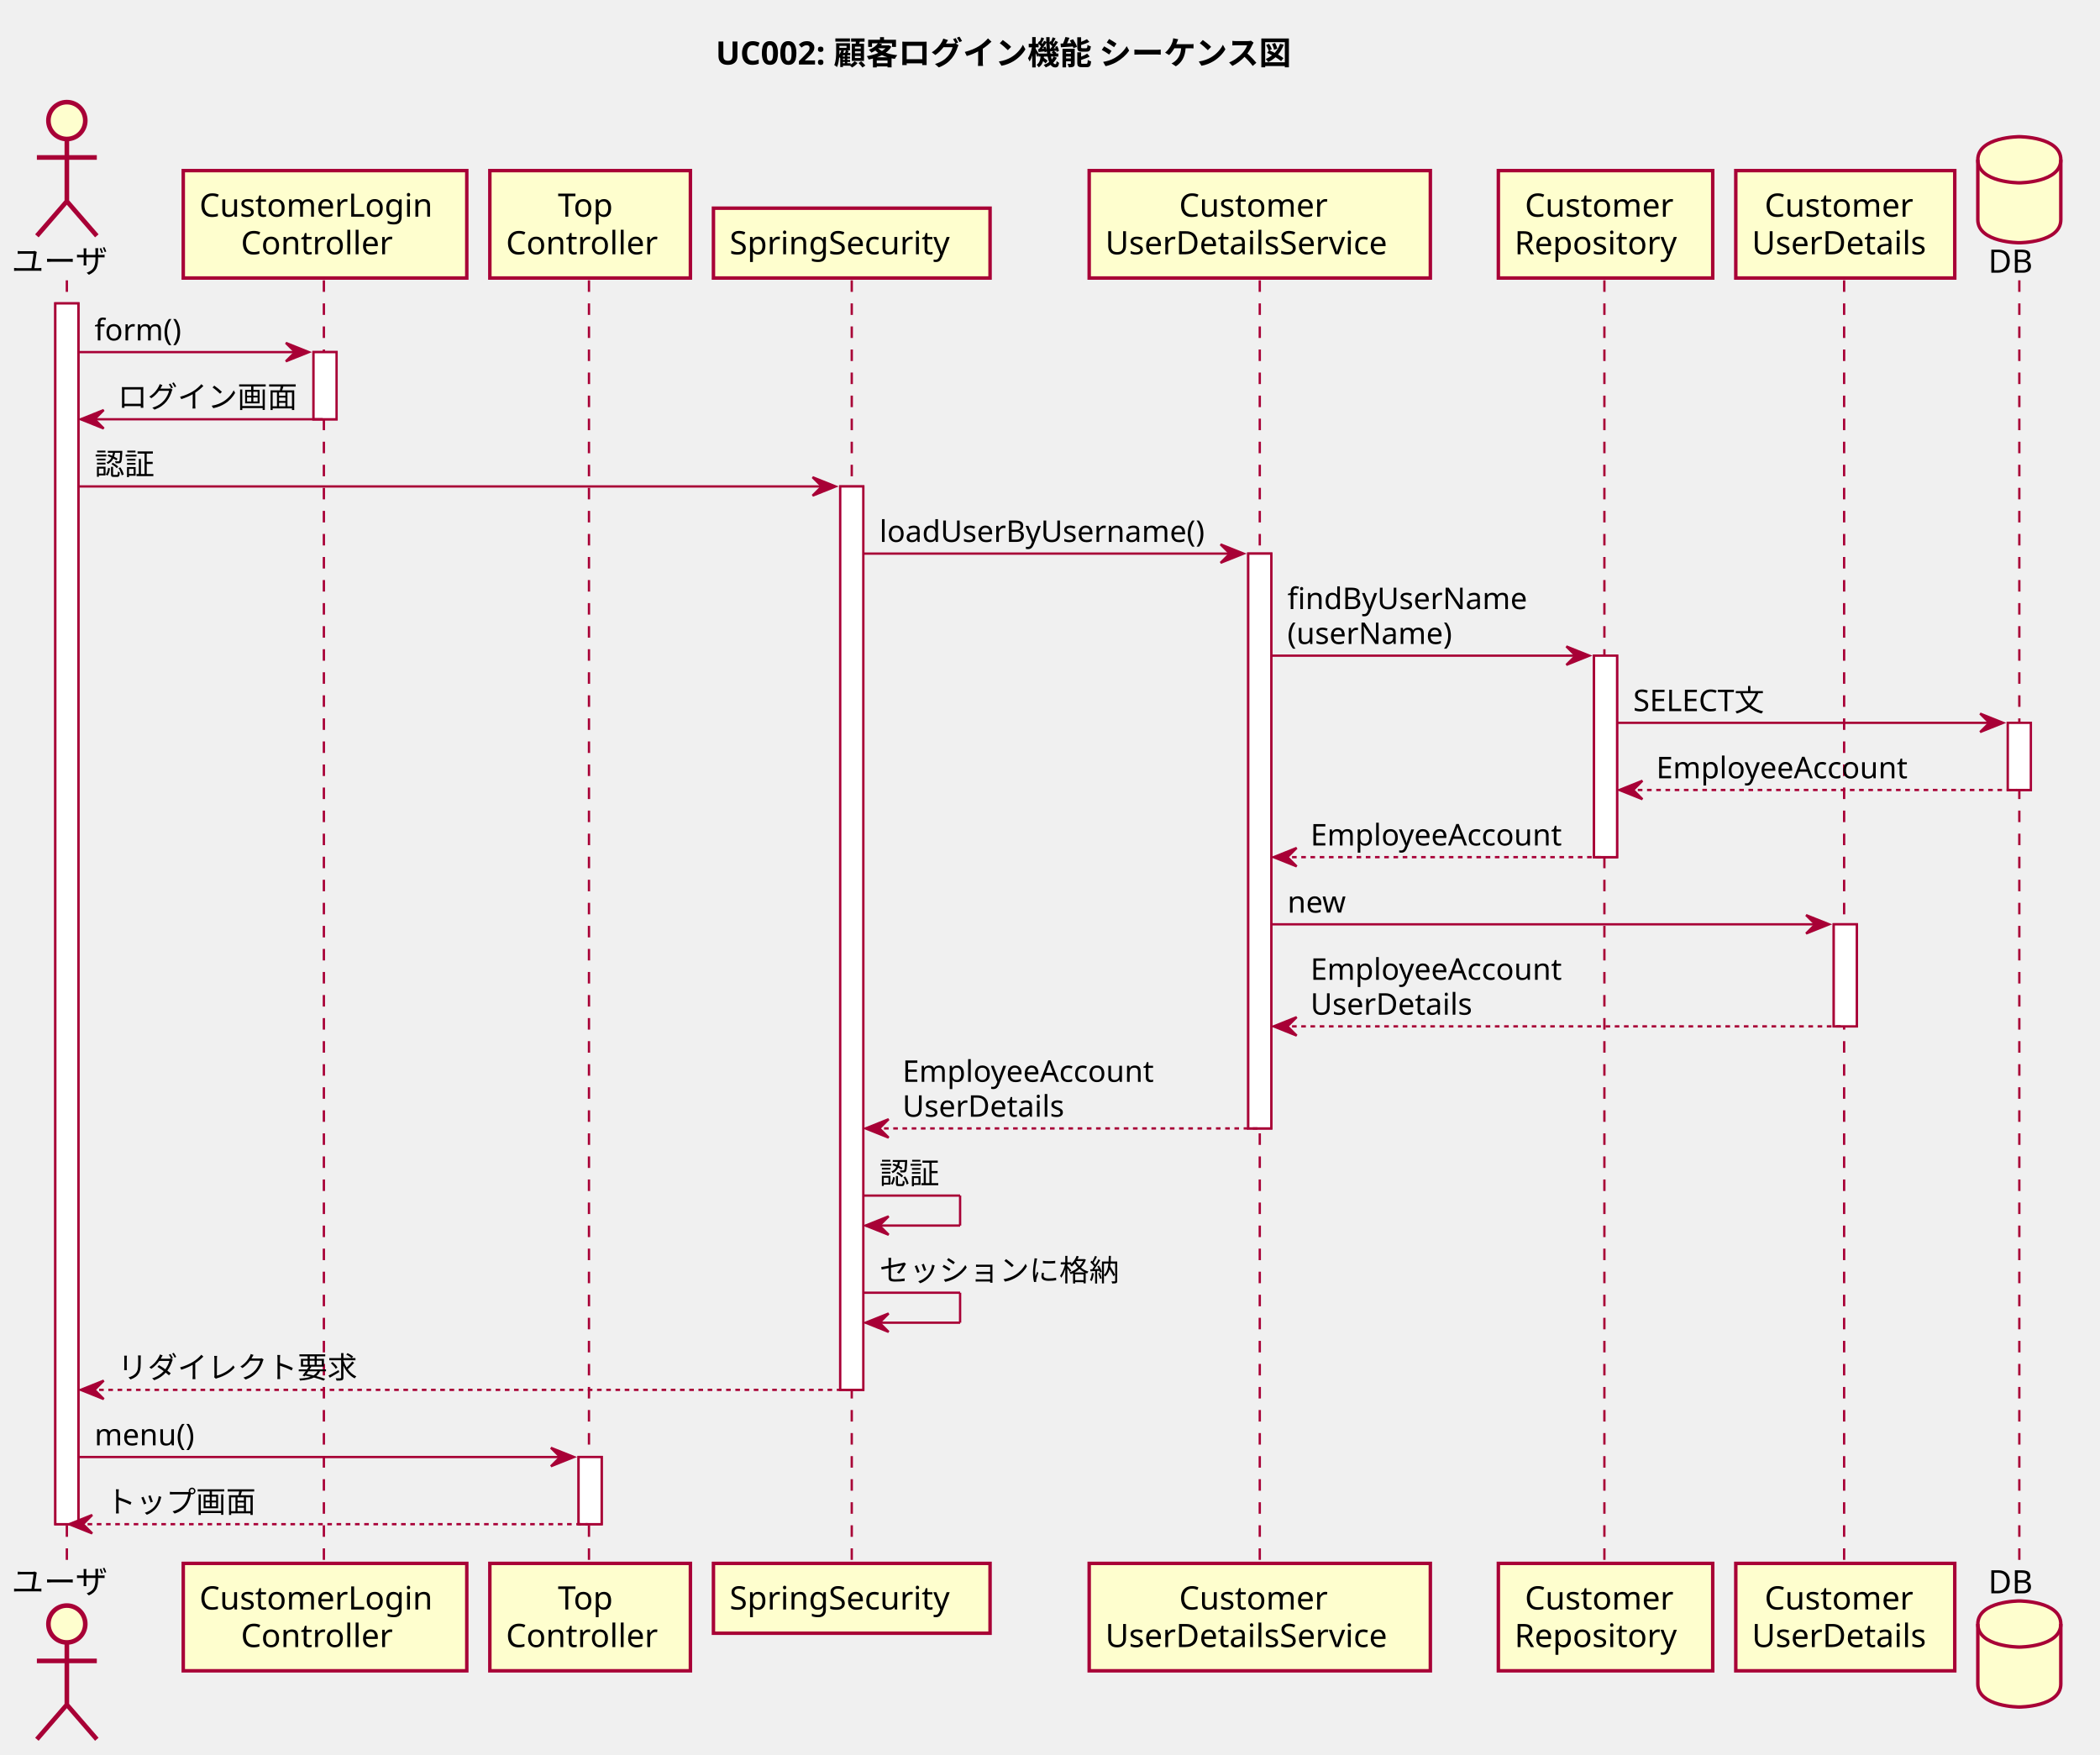
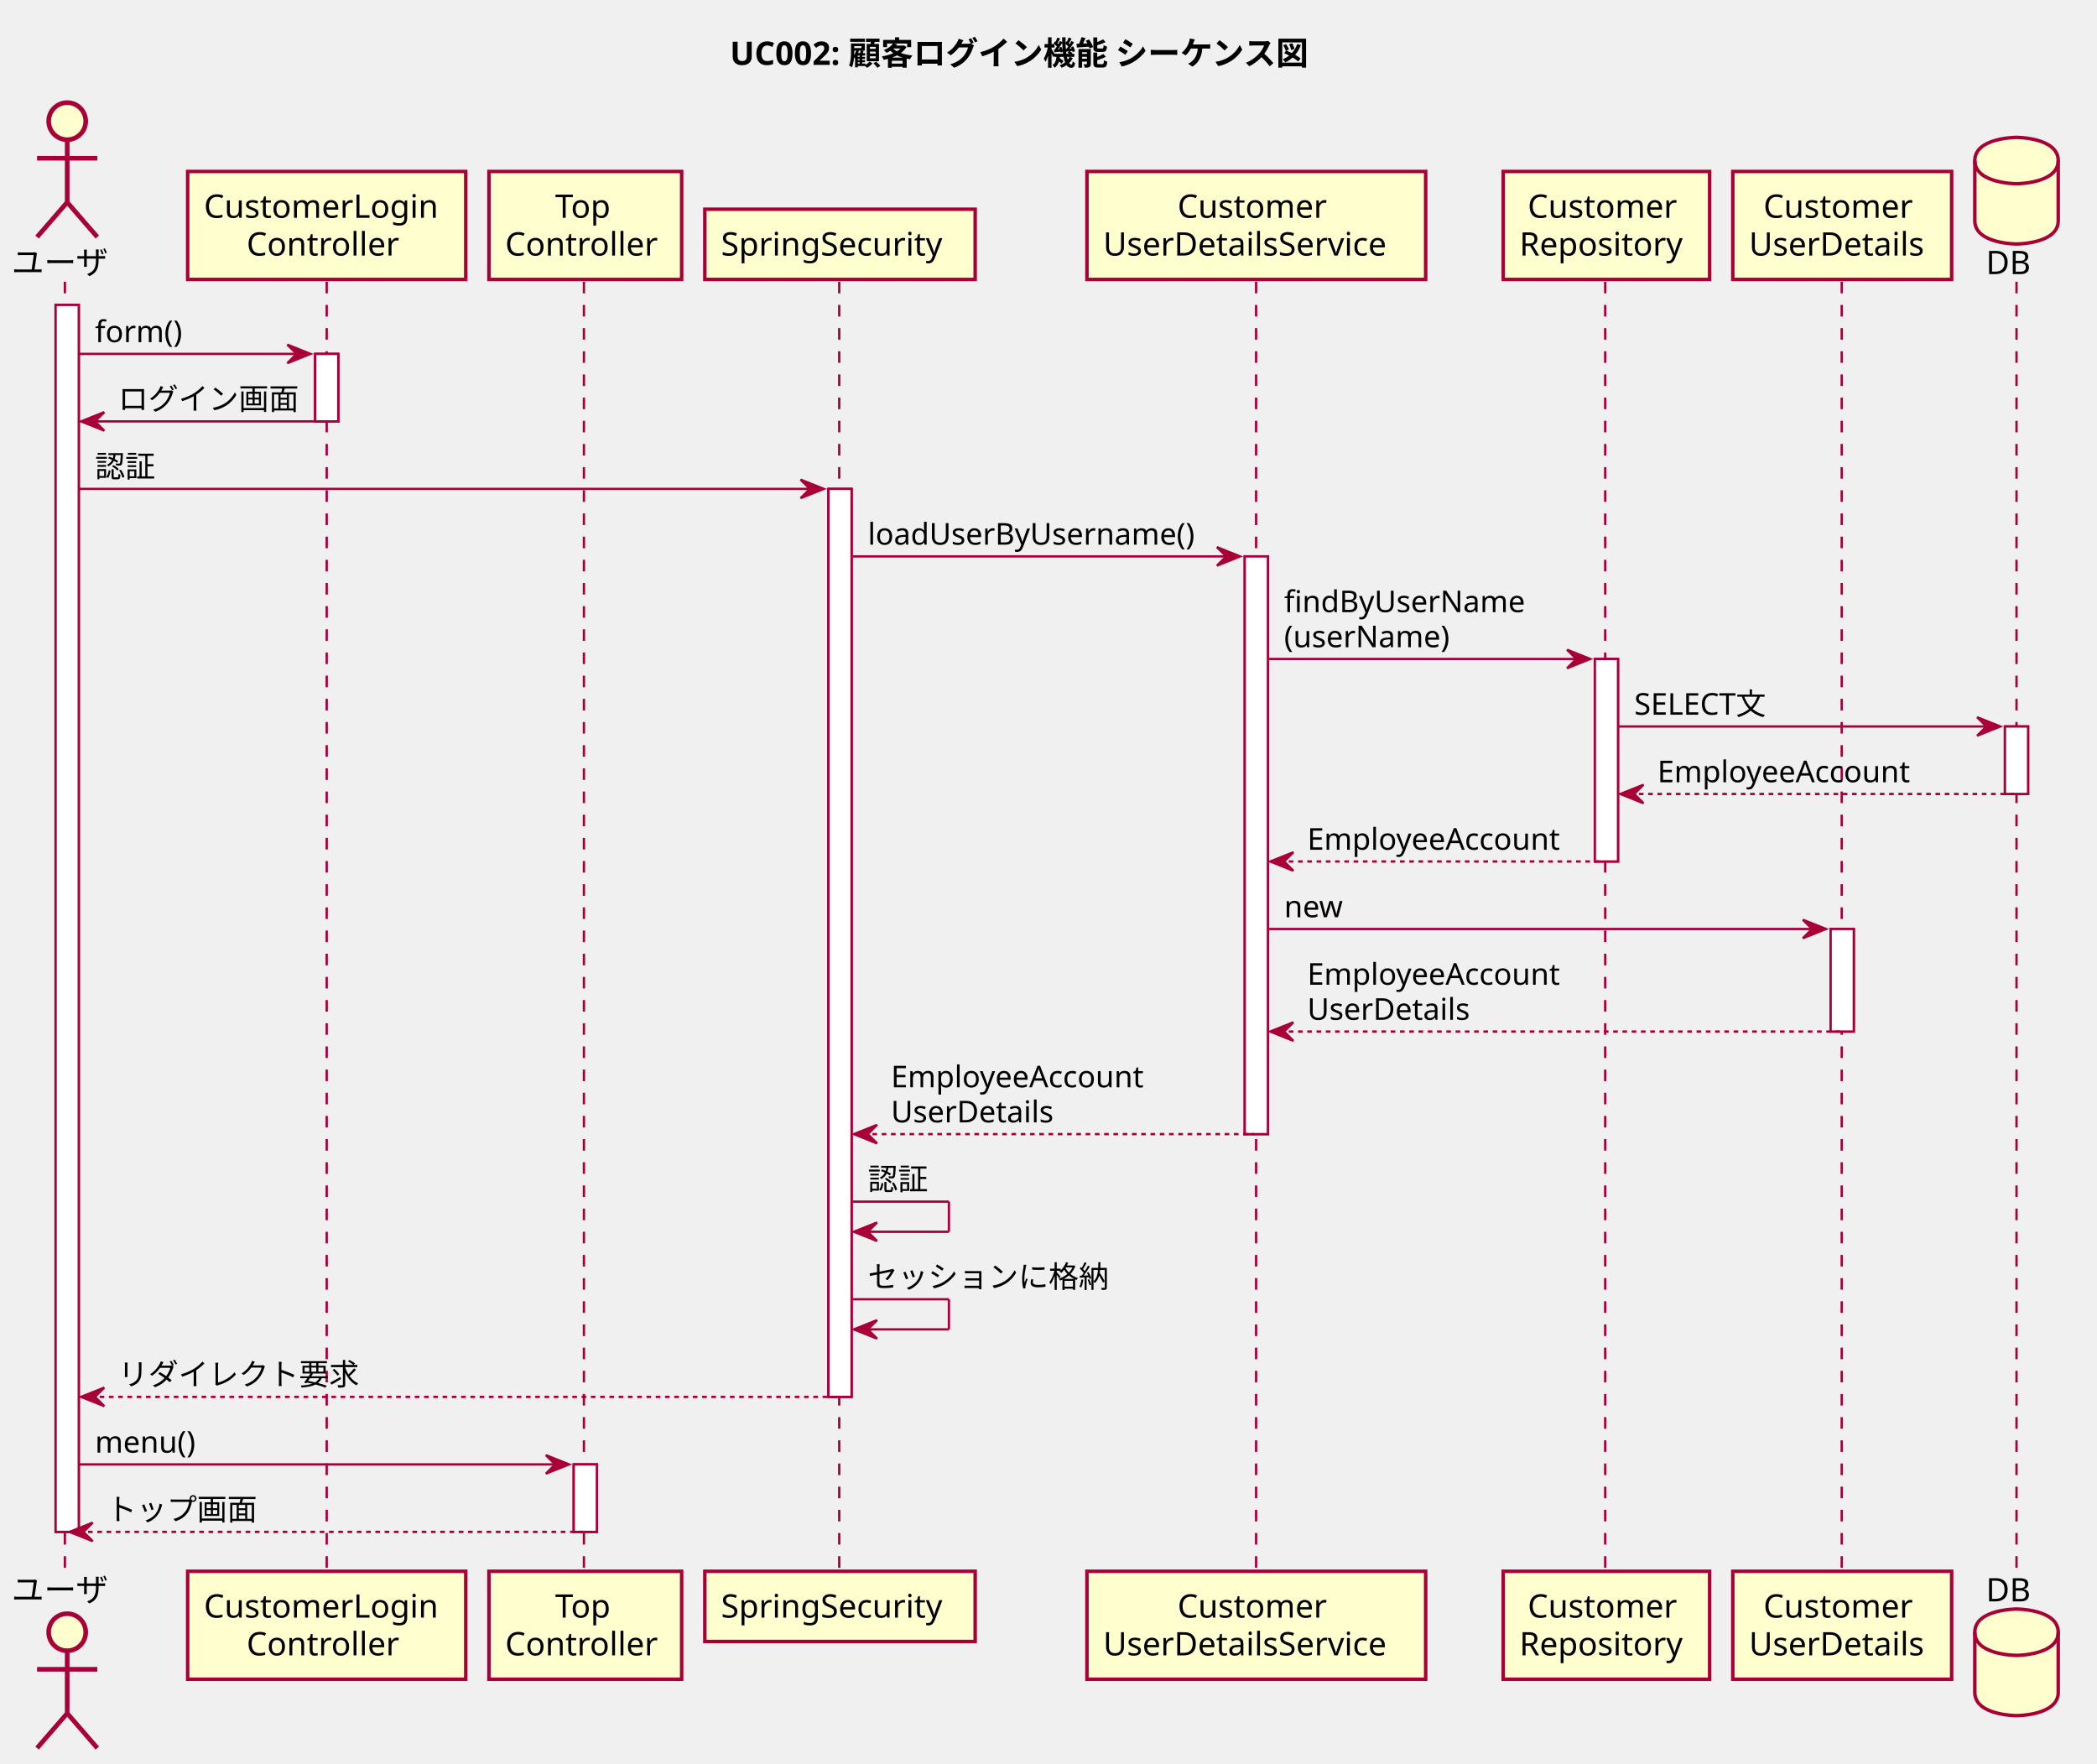
- <svg xmlns="http://www.w3.org/2000/svg" contentStyleType="text/css" height="761px" preserveAspectRatio="none" style="width:911px;height:761px;background:#FFFFFF;" version="1.1" viewBox="0 0 911 761" width="911px" zoomAndPan="magnify">
+ <svg xmlns="http://www.w3.org/2000/svg" contentStyleType="text/css" height="761px" preserveAspectRatio="none" style="width:905px;height:761px;background:#FFFFFF;" version="1.1" viewBox="0 0 905 761" width="905px" zoomAndPan="magnify">
  <defs />
  <g>
-     <text fill="#000000" font-family="sans-serif" font-size="14" font-weight="bold" lengthAdjust="spacing" textLength="277" x="310.5" y="27.995">UC002: 顧客ログイン機能 シーケンス図</text>
+     <text fill="#000000" font-family="sans-serif" font-size="14" font-weight="bold" lengthAdjust="spacing" textLength="262.212" x="315.028" y="27.995">UC002: 顧客ログイン機能 シーケンス図</text>
    <rect fill="#FFFFFF" height="529.523" style="stroke:#A80036;stroke-width:1.0;" width="10" x="24" y="131.594" />
    <rect fill="#FFFFFF" height="29.133" style="stroke:#A80036;stroke-width:1.0;" width="10" x="136" y="152.727" />
-     <rect fill="#FFFFFF" height="29.133" style="stroke:#A80036;stroke-width:1.0;" width="10" x="251" y="631.984" />
-     <rect fill="#FFFFFF" height="391.859" style="stroke:#A80036;stroke-width:1.0;" width="10" x="364.5" y="210.992" />
-     <rect fill="#FFFFFF" height="249.328" style="stroke:#A80036;stroke-width:1.0;" width="10" x="541.5" y="240.125" />
-     <rect fill="#FFFFFF" height="87.398" style="stroke:#A80036;stroke-width:1.0;" width="10" x="691.5" y="284.391" />
-     <rect fill="#FFFFFF" height="44.266" style="stroke:#A80036;stroke-width:1.0;" width="10" x="795.5" y="400.922" />
-     <rect fill="#FFFFFF" height="29.133" style="stroke:#A80036;stroke-width:1.0;" width="10" x="871" y="313.523" />
-     <line style="stroke:#A80036;stroke-width:1.0;stroke-dasharray:5.0,5.0;" x1="29" x2="29" y1="121.594" y2="679.117" />
-     <line style="stroke:#A80036;stroke-width:1.0;stroke-dasharray:5.0,5.0;" x1="140.5" x2="140.5" y1="121.594" y2="679.117" />
-     <line style="stroke:#A80036;stroke-width:1.0;stroke-dasharray:5.0,5.0;" x1="255.5" x2="255.5" y1="121.594" y2="679.117" />
-     <line style="stroke:#A80036;stroke-width:1.0;stroke-dasharray:5.0,5.0;" x1="369.5" x2="369.5" y1="121.594" y2="679.117" />
-     <line style="stroke:#A80036;stroke-width:1.0;stroke-dasharray:5.0,5.0;" x1="546.5" x2="546.5" y1="121.594" y2="679.117" />
-     <line style="stroke:#A80036;stroke-width:1.0;stroke-dasharray:5.0,5.0;" x1="696" x2="696" y1="121.594" y2="679.117" />
-     <line style="stroke:#A80036;stroke-width:1.0;stroke-dasharray:5.0,5.0;" x1="800" x2="800" y1="121.594" y2="679.117" />
-     <line style="stroke:#A80036;stroke-width:1.0;stroke-dasharray:5.0,5.0;" x1="876" x2="876" y1="121.594" y2="679.117" />
+     <rect fill="#FFFFFF" height="29.133" style="stroke:#A80036;stroke-width:1.0;" width="10" x="247.596" y="631.984" />
+     <rect fill="#FFFFFF" height="391.859" style="stroke:#A80036;stroke-width:1.0;" width="10" x="357.517" y="210.992" />
+     <rect fill="#FFFFFF" height="249.328" style="stroke:#A80036;stroke-width:1.0;" width="10" x="537.185" y="240.125" />
+     <rect fill="#FFFFFF" height="87.398" style="stroke:#A80036;stroke-width:1.0;" width="10" x="688.286" y="284.391" />
+     <rect fill="#FFFFFF" height="44.266" style="stroke:#A80036;stroke-width:1.0;" width="10" x="790.045" y="400.922" />
+     <rect fill="#FFFFFF" height="29.133" style="stroke:#A80036;stroke-width:1.0;" width="10" x="865.268" y="313.523" />
+     <line style="stroke:#A80036;stroke-width:1.0;stroke-dasharray:5.0,5.0;" x1="28" x2="28" y1="121.594" y2="679.117" />
+     <line style="stroke:#A80036;stroke-width:1.0;stroke-dasharray:5.0,5.0;" x1="140.991" x2="140.991" y1="121.594" y2="679.117" />
+     <line style="stroke:#A80036;stroke-width:1.0;stroke-dasharray:5.0,5.0;" x1="252.009" x2="252.009" y1="121.594" y2="679.117" />
+     <line style="stroke:#A80036;stroke-width:1.0;stroke-dasharray:5.0,5.0;" x1="362.182" x2="362.182" y1="121.594" y2="679.117" />
+     <line style="stroke:#A80036;stroke-width:1.0;stroke-dasharray:5.0,5.0;" x1="542.091" x2="542.091" y1="121.594" y2="679.117" />
+     <line style="stroke:#A80036;stroke-width:1.0;stroke-dasharray:5.0,5.0;" x1="692.75" x2="692.75" y1="121.594" y2="679.117" />
+     <line style="stroke:#A80036;stroke-width:1.0;stroke-dasharray:5.0,5.0;" x1="794.822" x2="794.822" y1="121.594" y2="679.117" />
+     <line style="stroke:#A80036;stroke-width:1.0;stroke-dasharray:5.0,5.0;" x1="870.268" x2="870.268" y1="121.594" y2="679.117" />
    <text fill="#000000" font-family="sans-serif" font-size="14" lengthAdjust="spacing" textLength="42" x="5" y="118.292">ユーザ</text>
    <ellipse cx="29" cy="52.297" fill="#FEFECE" rx="8" ry="8" style="stroke:#A80036;stroke-width:2.0;" />
    <path d="M29,60.297 L29,87.297 M16,68.297 L42,68.297 M29,87.297 L16,102.297 M29,87.297 L42,102.297 " fill="none" style="stroke:#A80036;stroke-width:2.0;" />
    <text fill="#000000" font-family="sans-serif" font-size="14" lengthAdjust="spacing" textLength="42" x="5" y="691.112">ユーザ</text>
    <ellipse cx="29" cy="704.414" fill="#FEFECE" rx="8" ry="8" style="stroke:#A80036;stroke-width:2.0;" />
    <path d="M29,712.414 L29,739.414 M16,720.414 L42,720.414 M29,739.414 L16,754.414 M29,739.414 L42,754.414 " fill="none" style="stroke:#A80036;stroke-width:2.0;" />
-     <rect fill="#FEFECE" height="46.594" style="stroke:#A80036;stroke-width:1.5;" width="123" x="79.5" y="74" />
-     <text fill="#000000" font-family="sans-serif" font-size="14" lengthAdjust="spacing" textLength="109" x="86.5" y="93.995">CustomerLogin</text>
-     <text fill="#000000" font-family="sans-serif" font-size="14" lengthAdjust="spacing" textLength="73" x="104.5" y="110.292">Controller</text>
-     <rect fill="#FEFECE" height="46.594" style="stroke:#A80036;stroke-width:1.5;" width="123" x="79.5" y="678.117" />
-     <text fill="#000000" font-family="sans-serif" font-size="14" lengthAdjust="spacing" textLength="109" x="86.5" y="698.112">CustomerLogin</text>
-     <text fill="#000000" font-family="sans-serif" font-size="14" lengthAdjust="spacing" textLength="73" x="104.5" y="714.409">Controller</text>
-     <rect fill="#FEFECE" height="46.594" style="stroke:#A80036;stroke-width:1.5;" width="87" x="212.5" y="74" />
-     <text fill="#000000" font-family="sans-serif" font-size="14" lengthAdjust="spacing" textLength="28" x="242" y="93.995">Top</text>
-     <text fill="#000000" font-family="sans-serif" font-size="14" lengthAdjust="spacing" textLength="73" x="219.5" y="110.292">Controller</text>
-     <rect fill="#FEFECE" height="46.594" style="stroke:#A80036;stroke-width:1.5;" width="87" x="212.5" y="678.117" />
-     <text fill="#000000" font-family="sans-serif" font-size="14" lengthAdjust="spacing" textLength="28" x="242" y="698.112">Top</text>
-     <text fill="#000000" font-family="sans-serif" font-size="14" lengthAdjust="spacing" textLength="73" x="219.5" y="714.409">Controller</text>
-     <rect fill="#FEFECE" height="30.297" style="stroke:#A80036;stroke-width:1.5;" width="120" x="309.5" y="90.297" />
-     <text fill="#000000" font-family="sans-serif" font-size="14" lengthAdjust="spacing" textLength="106" x="316.5" y="110.292">SpringSecurity</text>
-     <rect fill="#FEFECE" height="30.297" style="stroke:#A80036;stroke-width:1.5;" width="120" x="309.5" y="678.117" />
-     <text fill="#000000" font-family="sans-serif" font-size="14" lengthAdjust="spacing" textLength="106" x="316.5" y="698.112">SpringSecurity</text>
-     <rect fill="#FEFECE" height="46.594" style="stroke:#A80036;stroke-width:1.5;" width="148" x="472.5" y="74" />
-     <text fill="#000000" font-family="sans-serif" font-size="14" lengthAdjust="spacing" textLength="70" x="511.5" y="93.995">Customer</text>
-     <text fill="#000000" font-family="sans-serif" font-size="14" lengthAdjust="spacing" textLength="134" x="479.5" y="110.292">UserDetailsService</text>
-     <rect fill="#FEFECE" height="46.594" style="stroke:#A80036;stroke-width:1.5;" width="148" x="472.5" y="678.117" />
-     <text fill="#000000" font-family="sans-serif" font-size="14" lengthAdjust="spacing" textLength="70" x="511.5" y="698.112">Customer</text>
-     <text fill="#000000" font-family="sans-serif" font-size="14" lengthAdjust="spacing" textLength="134" x="479.5" y="714.409">UserDetailsService</text>
-     <rect fill="#FEFECE" height="46.594" style="stroke:#A80036;stroke-width:1.5;" width="93" x="650" y="74" />
-     <text fill="#000000" font-family="sans-serif" font-size="14" lengthAdjust="spacing" textLength="70" x="661.5" y="93.995">Customer</text>
-     <text fill="#000000" font-family="sans-serif" font-size="14" lengthAdjust="spacing" textLength="79" x="657" y="110.292">Repository</text>
-     <rect fill="#FEFECE" height="46.594" style="stroke:#A80036;stroke-width:1.5;" width="93" x="650" y="678.117" />
-     <text fill="#000000" font-family="sans-serif" font-size="14" lengthAdjust="spacing" textLength="70" x="661.5" y="698.112">Customer</text>
-     <text fill="#000000" font-family="sans-serif" font-size="14" lengthAdjust="spacing" textLength="79" x="657" y="714.409">Repository</text>
-     <rect fill="#FEFECE" height="46.594" style="stroke:#A80036;stroke-width:1.5;" width="95" x="753" y="74" />
-     <text fill="#000000" font-family="sans-serif" font-size="14" lengthAdjust="spacing" textLength="70" x="765.5" y="93.995">Customer</text>
-     <text fill="#000000" font-family="sans-serif" font-size="14" lengthAdjust="spacing" textLength="81" x="760" y="110.292">UserDetails</text>
-     <rect fill="#FEFECE" height="46.594" style="stroke:#A80036;stroke-width:1.5;" width="95" x="753" y="678.117" />
-     <text fill="#000000" font-family="sans-serif" font-size="14" lengthAdjust="spacing" textLength="70" x="765.5" y="698.112">Customer</text>
-     <text fill="#000000" font-family="sans-serif" font-size="14" lengthAdjust="spacing" textLength="81" x="760" y="714.409">UserDetails</text>
-     <text fill="#000000" font-family="sans-serif" font-size="14" lengthAdjust="spacing" textLength="21" x="862.5" y="118.292">DB</text>
-     <path d="M858,69.297 C858,59.297 876,59.297 876,59.297 C876,59.297 894,59.297 894,69.297 L894,95.297 C894,105.297 876,105.297 876,105.297 C876,105.297 858,105.297 858,95.297 L858,69.297 " fill="#FEFECE" style="stroke:#A80036;stroke-width:1.5;" />
-     <path d="M858,69.297 C858,79.297 876,79.297 876,79.297 C876,79.297 894,79.297 894,69.297 " fill="none" style="stroke:#A80036;stroke-width:1.5;" />
-     <text fill="#000000" font-family="sans-serif" font-size="14" lengthAdjust="spacing" textLength="21" x="862.5" y="691.112">DB</text>
-     <path d="M858,704.414 C858,694.414 876,694.414 876,694.414 C876,694.414 894,694.414 894,704.414 L894,730.414 C894,740.414 876,740.414 876,740.414 C876,740.414 858,740.414 858,730.414 L858,704.414 " fill="#FEFECE" style="stroke:#A80036;stroke-width:1.5;" />
-     <path d="M858,704.414 C858,714.414 876,714.414 876,714.414 C876,714.414 894,714.414 894,704.414 " fill="none" style="stroke:#A80036;stroke-width:1.5;" />
+     <rect fill="#FEFECE" height="46.594" style="stroke:#A80036;stroke-width:1.5;" width="120.019" x="80.991" y="74" />
+     <text fill="#000000" font-family="sans-serif" font-size="14" lengthAdjust="spacing" textLength="106.019" x="87.991" y="93.995">CustomerLogin</text>
+     <text fill="#000000" font-family="sans-serif" font-size="14" lengthAdjust="spacing" textLength="69.173" x="106.414" y="110.292">Controller</text>
+     <rect fill="#FEFECE" height="46.594" style="stroke:#A80036;stroke-width:1.5;" width="120.019" x="80.991" y="678.117" />
+     <text fill="#000000" font-family="sans-serif" font-size="14" lengthAdjust="spacing" textLength="106.019" x="87.991" y="698.112">CustomerLogin</text>
+     <text fill="#000000" font-family="sans-serif" font-size="14" lengthAdjust="spacing" textLength="69.173" x="106.414" y="714.409">Controller</text>
+     <rect fill="#FEFECE" height="46.594" style="stroke:#A80036;stroke-width:1.5;" width="83.173" x="211.009" y="74" />
+     <text fill="#000000" font-family="sans-serif" font-size="14" lengthAdjust="spacing" textLength="26.004" x="239.594" y="93.995">Top</text>
+     <text fill="#000000" font-family="sans-serif" font-size="14" lengthAdjust="spacing" textLength="69.173" x="218.009" y="110.292">Controller</text>
+     <rect fill="#FEFECE" height="46.594" style="stroke:#A80036;stroke-width:1.5;" width="83.173" x="211.009" y="678.117" />
+     <text fill="#000000" font-family="sans-serif" font-size="14" lengthAdjust="spacing" textLength="26.004" x="239.594" y="698.112">Top</text>
+     <text fill="#000000" font-family="sans-serif" font-size="14" lengthAdjust="spacing" textLength="69.173" x="218.009" y="714.409">Controller</text>
+     <rect fill="#FEFECE" height="30.297" style="stroke:#A80036;stroke-width:1.5;" width="116.669" x="304.182" y="90.297" />
+     <text fill="#000000" font-family="sans-serif" font-size="14" lengthAdjust="spacing" textLength="102.669" x="311.182" y="110.292">SpringSecurity</text>
+     <rect fill="#FEFECE" height="30.297" style="stroke:#A80036;stroke-width:1.5;" width="116.669" x="304.182" y="678.117" />
+     <text fill="#000000" font-family="sans-serif" font-size="14" lengthAdjust="spacing" textLength="102.669" x="311.182" y="698.112">SpringSecurity</text>
+     <rect fill="#FEFECE" height="46.594" style="stroke:#A80036;stroke-width:1.5;" width="146.186" x="469.091" y="74" />
+     <text fill="#000000" font-family="sans-serif" font-size="14" lengthAdjust="spacing" textLength="68.004" x="508.183" y="93.995">Customer</text>
+     <text fill="#000000" font-family="sans-serif" font-size="14" lengthAdjust="spacing" textLength="132.186" x="476.091" y="110.292">UserDetailsService</text>
+     <rect fill="#FEFECE" height="46.594" style="stroke:#A80036;stroke-width:1.5;" width="146.186" x="469.091" y="678.117" />
+     <text fill="#000000" font-family="sans-serif" font-size="14" lengthAdjust="spacing" textLength="68.004" x="508.183" y="698.112">Customer</text>
+     <text fill="#000000" font-family="sans-serif" font-size="14" lengthAdjust="spacing" textLength="132.186" x="476.091" y="714.409">UserDetailsService</text>
+     <rect fill="#FEFECE" height="46.594" style="stroke:#A80036;stroke-width:1.5;" width="89.072" x="648.75" y="74" />
+     <text fill="#000000" font-family="sans-serif" font-size="14" lengthAdjust="spacing" textLength="68.004" x="659.284" y="93.995">Customer</text>
+     <text fill="#000000" font-family="sans-serif" font-size="14" lengthAdjust="spacing" textLength="75.072" x="655.75" y="110.292">Repository</text>
+     <rect fill="#FEFECE" height="46.594" style="stroke:#A80036;stroke-width:1.5;" width="89.072" x="648.75" y="678.117" />
+     <text fill="#000000" font-family="sans-serif" font-size="14" lengthAdjust="spacing" textLength="68.004" x="659.284" y="698.112">Customer</text>
+     <text fill="#000000" font-family="sans-serif" font-size="14" lengthAdjust="spacing" textLength="75.072" x="655.75" y="714.409">Repository</text>
+     <rect fill="#FEFECE" height="46.594" style="stroke:#A80036;stroke-width:1.5;" width="94.445" x="747.822" y="74" />
+     <text fill="#000000" font-family="sans-serif" font-size="14" lengthAdjust="spacing" textLength="68.004" x="761.043" y="93.995">Customer</text>
+     <text fill="#000000" font-family="sans-serif" font-size="14" lengthAdjust="spacing" textLength="80.445" x="754.822" y="110.292">UserDetails</text>
+     <rect fill="#FEFECE" height="46.594" style="stroke:#A80036;stroke-width:1.5;" width="94.445" x="747.822" y="678.117" />
+     <text fill="#000000" font-family="sans-serif" font-size="14" lengthAdjust="spacing" textLength="68.004" x="761.043" y="698.112">Customer</text>
+     <text fill="#000000" font-family="sans-serif" font-size="14" lengthAdjust="spacing" textLength="80.445" x="754.822" y="714.409">UserDetails</text>
+     <text fill="#000000" font-family="sans-serif" font-size="14" lengthAdjust="spacing" textLength="20.385" x="857.075" y="118.292">DB</text>
+     <path d="M852.268,69.297 C852.268,59.297 870.268,59.297 870.268,59.297 C870.268,59.297 888.268,59.297 888.268,69.297 L888.268,95.297 C888.268,105.297 870.268,105.297 870.268,105.297 C870.268,105.297 852.268,105.297 852.268,95.297 L852.268,69.297 " fill="#FEFECE" style="stroke:#A80036;stroke-width:1.5;" />
+     <path d="M852.268,69.297 C852.268,79.297 870.268,79.297 870.268,79.297 C870.268,79.297 888.268,79.297 888.268,69.297 " fill="none" style="stroke:#A80036;stroke-width:1.5;" />
+     <text fill="#000000" font-family="sans-serif" font-size="14" lengthAdjust="spacing" textLength="20.385" x="857.075" y="691.112">DB</text>
+     <path d="M852.268,704.414 C852.268,694.414 870.268,694.414 870.268,694.414 C870.268,694.414 888.268,694.414 888.268,704.414 L888.268,730.414 C888.268,740.414 870.268,740.414 870.268,740.414 C870.268,740.414 852.268,740.414 852.268,730.414 L852.268,704.414 " fill="#FEFECE" style="stroke:#A80036;stroke-width:1.5;" />
+     <path d="M852.268,704.414 C852.268,714.414 870.268,714.414 870.268,714.414 C870.268,714.414 888.268,714.414 888.268,704.414 " fill="none" style="stroke:#A80036;stroke-width:1.5;" />
    <rect fill="#FFFFFF" height="529.523" style="stroke:#A80036;stroke-width:1.0;" width="10" x="24" y="131.594" />
    <rect fill="#FFFFFF" height="29.133" style="stroke:#A80036;stroke-width:1.0;" width="10" x="136" y="152.727" />
-     <rect fill="#FFFFFF" height="29.133" style="stroke:#A80036;stroke-width:1.0;" width="10" x="251" y="631.984" />
-     <rect fill="#FFFFFF" height="391.859" style="stroke:#A80036;stroke-width:1.0;" width="10" x="364.5" y="210.992" />
-     <rect fill="#FFFFFF" height="249.328" style="stroke:#A80036;stroke-width:1.0;" width="10" x="541.5" y="240.125" />
-     <rect fill="#FFFFFF" height="87.398" style="stroke:#A80036;stroke-width:1.0;" width="10" x="691.5" y="284.391" />
-     <rect fill="#FFFFFF" height="44.266" style="stroke:#A80036;stroke-width:1.0;" width="10" x="795.5" y="400.922" />
-     <rect fill="#FFFFFF" height="29.133" style="stroke:#A80036;stroke-width:1.0;" width="10" x="871" y="313.523" />
+     <rect fill="#FFFFFF" height="29.133" style="stroke:#A80036;stroke-width:1.0;" width="10" x="247.596" y="631.984" />
+     <rect fill="#FFFFFF" height="391.859" style="stroke:#A80036;stroke-width:1.0;" width="10" x="357.517" y="210.992" />
+     <rect fill="#FFFFFF" height="249.328" style="stroke:#A80036;stroke-width:1.0;" width="10" x="537.185" y="240.125" />
+     <rect fill="#FFFFFF" height="87.398" style="stroke:#A80036;stroke-width:1.0;" width="10" x="688.286" y="284.391" />
+     <rect fill="#FFFFFF" height="44.266" style="stroke:#A80036;stroke-width:1.0;" width="10" x="790.045" y="400.922" />
+     <rect fill="#FFFFFF" height="29.133" style="stroke:#A80036;stroke-width:1.0;" width="10" x="865.268" y="313.523" />
    <polygon fill="#A80036" points="124,148.727,134,152.727,124,156.727,128,152.727" style="stroke:#A80036;stroke-width:1.0;" />
    <line style="stroke:#A80036;stroke-width:1.0;" x1="34" x2="130" y1="152.727" y2="152.727" />
-     <text fill="#000000" font-family="sans-serif" font-size="13" lengthAdjust="spacing" textLength="41" x="41" y="147.661">form()</text>
+     <text fill="#000000" font-family="sans-serif" font-size="13" lengthAdjust="spacing" textLength="40.682" x="41" y="147.661">form()</text>
    <polygon fill="#A80036" points="45,177.859,35,181.859,45,185.859,41,181.859" style="stroke:#A80036;stroke-width:1.0;" />
    <line style="stroke:#A80036;stroke-width:1.0;" x1="39" x2="140" y1="181.859" y2="181.859" />
    <text fill="#000000" font-family="sans-serif" font-size="13" lengthAdjust="spacing" textLength="78" x="51" y="176.793">ログイン画面</text>
-     <polygon fill="#A80036" points="352.5,206.992,362.5,210.992,352.5,214.992,356.5,210.992" style="stroke:#A80036;stroke-width:1.0;" />
-     <line style="stroke:#A80036;stroke-width:1.0;" x1="34" x2="358.5" y1="210.992" y2="210.992" />
+     <polygon fill="#A80036" points="345.517,206.992,355.517,210.992,345.517,214.992,349.517,210.992" style="stroke:#A80036;stroke-width:1.0;" />
+     <line style="stroke:#A80036;stroke-width:1.0;" x1="34" x2="351.517" y1="210.992" y2="210.992" />
    <text fill="#000000" font-family="sans-serif" font-size="13" lengthAdjust="spacing" textLength="26" x="41" y="205.926">認証</text>
-     <polygon fill="#A80036" points="529.5,236.125,539.5,240.125,529.5,244.125,533.5,240.125" style="stroke:#A80036;stroke-width:1.0;" />
-     <line style="stroke:#A80036;stroke-width:1.0;" x1="374.5" x2="535.5" y1="240.125" y2="240.125" />
-     <text fill="#000000" font-family="sans-serif" font-size="13" lengthAdjust="spacing" textLength="148" x="381.5" y="235.059">loadUserByUsername()</text>
-     <polygon fill="#A80036" points="679.5,280.391,689.5,284.391,679.5,288.391,683.5,284.391" style="stroke:#A80036;stroke-width:1.0;" />
-     <line style="stroke:#A80036;stroke-width:1.0;" x1="551.5" x2="685.5" y1="284.391" y2="284.391" />
-     <text fill="#000000" font-family="sans-serif" font-size="13" lengthAdjust="spacing" textLength="107" x="558.5" y="264.192">findByUserName</text>
-     <text fill="#000000" font-family="sans-serif" font-size="13" lengthAdjust="spacing" textLength="76" x="558.5" y="279.325">(userName)</text>
-     <polygon fill="#A80036" points="859,309.523,869,313.523,859,317.523,863,313.523" style="stroke:#A80036;stroke-width:1.0;" />
-     <line style="stroke:#A80036;stroke-width:1.0;" x1="701.5" x2="865" y1="313.523" y2="313.523" />
-     <text fill="#000000" font-family="sans-serif" font-size="13" lengthAdjust="spacing" textLength="61" x="708.5" y="308.457">SELECT文</text>
-     <polygon fill="#A80036" points="712.5,338.656,702.5,342.656,712.5,346.656,708.5,342.656" style="stroke:#A80036;stroke-width:1.0;" />
-     <line style="stroke:#A80036;stroke-width:1.0;stroke-dasharray:2.0,2.0;" x1="706.5" x2="875" y1="342.656" y2="342.656" />
-     <text fill="#000000" font-family="sans-serif" font-size="13" lengthAdjust="spacing" textLength="116" x="718.5" y="337.59">EmployeeAccount</text>
-     <polygon fill="#A80036" points="562.5,367.789,552.5,371.789,562.5,375.789,558.5,371.789" style="stroke:#A80036;stroke-width:1.0;" />
-     <line style="stroke:#A80036;stroke-width:1.0;stroke-dasharray:2.0,2.0;" x1="556.5" x2="695.5" y1="371.789" y2="371.789" />
-     <text fill="#000000" font-family="sans-serif" font-size="13" lengthAdjust="spacing" textLength="116" x="568.5" y="366.723">EmployeeAccount</text>
-     <polygon fill="#A80036" points="783.5,396.922,793.5,400.922,783.5,404.922,787.5,400.922" style="stroke:#A80036;stroke-width:1.0;" />
-     <line style="stroke:#A80036;stroke-width:1.0;" x1="551.5" x2="789.5" y1="400.922" y2="400.922" />
-     <text fill="#000000" font-family="sans-serif" font-size="13" lengthAdjust="spacing" textLength="27" x="558.5" y="395.856">new</text>
-     <polygon fill="#A80036" points="562.5,441.188,552.5,445.188,562.5,449.188,558.5,445.188" style="stroke:#A80036;stroke-width:1.0;" />
-     <line style="stroke:#A80036;stroke-width:1.0;stroke-dasharray:2.0,2.0;" x1="556.5" x2="799.5" y1="445.188" y2="445.188" />
-     <text fill="#000000" font-family="sans-serif" font-size="13" lengthAdjust="spacing" textLength="116" x="568.5" y="424.989">EmployeeAccount</text>
-     <text fill="#000000" font-family="sans-serif" font-size="13" lengthAdjust="spacing" textLength="73" x="568.5" y="440.122">UserDetails</text>
-     <polygon fill="#A80036" points="385.5,485.453,375.5,489.453,385.5,493.453,381.5,489.453" style="stroke:#A80036;stroke-width:1.0;" />
-     <line style="stroke:#A80036;stroke-width:1.0;stroke-dasharray:2.0,2.0;" x1="379.5" x2="545.5" y1="489.453" y2="489.453" />
-     <text fill="#000000" font-family="sans-serif" font-size="13" lengthAdjust="spacing" textLength="116" x="391.5" y="469.254">EmployeeAccount</text>
-     <text fill="#000000" font-family="sans-serif" font-size="13" lengthAdjust="spacing" textLength="73" x="391.5" y="484.387">UserDetails</text>
-     <line style="stroke:#A80036;stroke-width:1.0;" x1="374.5" x2="416.5" y1="518.586" y2="518.586" />
-     <line style="stroke:#A80036;stroke-width:1.0;" x1="416.5" x2="416.5" y1="518.586" y2="531.586" />
-     <line style="stroke:#A80036;stroke-width:1.0;" x1="375.5" x2="416.5" y1="531.586" y2="531.586" />
-     <polygon fill="#A80036" points="385.5,527.586,375.5,531.586,385.5,535.586,381.5,531.586" style="stroke:#A80036;stroke-width:1.0;" />
-     <text fill="#000000" font-family="sans-serif" font-size="13" lengthAdjust="spacing" textLength="26" x="381.5" y="513.52">認証</text>
-     <line style="stroke:#A80036;stroke-width:1.0;" x1="374.5" x2="416.5" y1="560.719" y2="560.719" />
-     <line style="stroke:#A80036;stroke-width:1.0;" x1="416.5" x2="416.5" y1="560.719" y2="573.719" />
-     <line style="stroke:#A80036;stroke-width:1.0;" x1="375.5" x2="416.5" y1="573.719" y2="573.719" />
-     <polygon fill="#A80036" points="385.5,569.719,375.5,573.719,385.5,577.719,381.5,573.719" style="stroke:#A80036;stroke-width:1.0;" />
-     <text fill="#000000" font-family="sans-serif" font-size="13" lengthAdjust="spacing" textLength="104" x="381.5" y="555.653">セッションに格納</text>
+     <polygon fill="#A80036" points="525.185,236.125,535.185,240.125,525.185,244.125,529.185,240.125" style="stroke:#A80036;stroke-width:1.0;" />
+     <line style="stroke:#A80036;stroke-width:1.0;" x1="367.517" x2="531.185" y1="240.125" y2="240.125" />
+     <text fill="#000000" font-family="sans-serif" font-size="13" lengthAdjust="spacing" textLength="150.668" x="374.517" y="235.059">loadUserByUsername()</text>
+     <polygon fill="#A80036" points="676.286,280.391,686.286,284.391,676.286,288.391,680.286,284.391" style="stroke:#A80036;stroke-width:1.0;" />
+     <line style="stroke:#A80036;stroke-width:1.0;" x1="547.185" x2="682.286" y1="284.391" y2="284.391" />
+     <text fill="#000000" font-family="sans-serif" font-size="13" lengthAdjust="spacing" textLength="109.275" x="554.185" y="264.192">findByUserName</text>
+     <text fill="#000000" font-family="sans-serif" font-size="13" lengthAdjust="spacing" textLength="76.851" x="554.185" y="279.325">(userName)</text>
+     <polygon fill="#A80036" points="853.268,309.523,863.268,313.523,853.268,317.523,857.268,313.523" style="stroke:#A80036;stroke-width:1.0;" />
+     <line style="stroke:#A80036;stroke-width:1.0;" x1="698.286" x2="859.268" y1="313.523" y2="313.523" />
+     <text fill="#000000" font-family="sans-serif" font-size="13" lengthAdjust="spacing" textLength="61.94" x="705.286" y="308.457">SELECT文</text>
+     <polygon fill="#A80036" points="709.286,338.656,699.286,342.656,709.286,346.656,705.286,342.656" style="stroke:#A80036;stroke-width:1.0;" />
+     <line style="stroke:#A80036;stroke-width:1.0;stroke-dasharray:2.0,2.0;" x1="703.286" x2="869.268" y1="342.656" y2="342.656" />
+     <text fill="#000000" font-family="sans-serif" font-size="13" lengthAdjust="spacing" textLength="117.102" x="715.286" y="337.59">EmployeeAccount</text>
+     <polygon fill="#A80036" points="558.185,367.789,548.185,371.789,558.185,375.789,554.185,371.789" style="stroke:#A80036;stroke-width:1.0;" />
+     <line style="stroke:#A80036;stroke-width:1.0;stroke-dasharray:2.0,2.0;" x1="552.185" x2="692.286" y1="371.789" y2="371.789" />
+     <text fill="#000000" font-family="sans-serif" font-size="13" lengthAdjust="spacing" textLength="117.102" x="564.185" y="366.723">EmployeeAccount</text>
+     <polygon fill="#A80036" points="778.045,396.922,788.045,400.922,778.045,404.922,782.045,400.922" style="stroke:#A80036;stroke-width:1.0;" />
+     <line style="stroke:#A80036;stroke-width:1.0;" x1="547.185" x2="784.045" y1="400.922" y2="400.922" />
+     <text fill="#000000" font-family="sans-serif" font-size="13" lengthAdjust="spacing" textLength="26.87" x="554.185" y="395.856">new</text>
+     <polygon fill="#A80036" points="558.185,441.188,548.185,445.188,558.185,449.188,554.185,445.188" style="stroke:#A80036;stroke-width:1.0;" />
+     <line style="stroke:#A80036;stroke-width:1.0;stroke-dasharray:2.0,2.0;" x1="552.185" x2="794.045" y1="445.188" y2="445.188" />
+     <text fill="#000000" font-family="sans-serif" font-size="13" lengthAdjust="spacing" textLength="117.102" x="564.185" y="424.989">EmployeeAccount</text>
+     <text fill="#000000" font-family="sans-serif" font-size="13" lengthAdjust="spacing" textLength="74.699" x="564.185" y="440.122">UserDetails</text>
+     <polygon fill="#A80036" points="378.517,485.453,368.517,489.453,378.517,493.453,374.517,489.453" style="stroke:#A80036;stroke-width:1.0;" />
+     <line style="stroke:#A80036;stroke-width:1.0;stroke-dasharray:2.0,2.0;" x1="372.517" x2="541.185" y1="489.453" y2="489.453" />
+     <text fill="#000000" font-family="sans-serif" font-size="13" lengthAdjust="spacing" textLength="117.102" x="384.517" y="469.254">EmployeeAccount</text>
+     <text fill="#000000" font-family="sans-serif" font-size="13" lengthAdjust="spacing" textLength="74.699" x="384.517" y="484.387">UserDetails</text>
+     <line style="stroke:#A80036;stroke-width:1.0;" x1="367.517" x2="409.517" y1="518.586" y2="518.586" />
+     <line style="stroke:#A80036;stroke-width:1.0;" x1="409.517" x2="409.517" y1="518.586" y2="531.586" />
+     <line style="stroke:#A80036;stroke-width:1.0;" x1="368.517" x2="409.517" y1="531.586" y2="531.586" />
+     <polygon fill="#A80036" points="378.517,527.586,368.517,531.586,378.517,535.586,374.517,531.586" style="stroke:#A80036;stroke-width:1.0;" />
+     <text fill="#000000" font-family="sans-serif" font-size="13" lengthAdjust="spacing" textLength="26" x="374.517" y="513.52">認証</text>
+     <line style="stroke:#A80036;stroke-width:1.0;" x1="367.517" x2="409.517" y1="560.719" y2="560.719" />
+     <line style="stroke:#A80036;stroke-width:1.0;" x1="409.517" x2="409.517" y1="560.719" y2="573.719" />
+     <line style="stroke:#A80036;stroke-width:1.0;" x1="368.517" x2="409.517" y1="573.719" y2="573.719" />
+     <polygon fill="#A80036" points="378.517,569.719,368.517,573.719,378.517,577.719,374.517,573.719" style="stroke:#A80036;stroke-width:1.0;" />
+     <text fill="#000000" font-family="sans-serif" font-size="13" lengthAdjust="spacing" textLength="104" x="374.517" y="555.653">セッションに格納</text>
    <polygon fill="#A80036" points="45,598.852,35,602.852,45,606.852,41,602.852" style="stroke:#A80036;stroke-width:1.0;" />
-     <line style="stroke:#A80036;stroke-width:1.0;stroke-dasharray:2.0,2.0;" x1="39" x2="368.5" y1="602.852" y2="602.852" />
+     <line style="stroke:#A80036;stroke-width:1.0;stroke-dasharray:2.0,2.0;" x1="39" x2="361.517" y1="602.852" y2="602.852" />
    <text fill="#000000" font-family="sans-serif" font-size="13" lengthAdjust="spacing" textLength="104" x="51" y="597.786">リダイレクト要求</text>
-     <polygon fill="#A80036" points="239,627.984,249,631.984,239,635.984,243,631.984" style="stroke:#A80036;stroke-width:1.0;" />
-     <line style="stroke:#A80036;stroke-width:1.0;" x1="34" x2="245" y1="631.984" y2="631.984" />
-     <text fill="#000000" font-family="sans-serif" font-size="13" lengthAdjust="spacing" textLength="47" x="41" y="626.918">menu()</text>
+     <polygon fill="#A80036" points="235.596,627.984,245.596,631.984,235.596,635.984,239.596,631.984" style="stroke:#A80036;stroke-width:1.0;" />
+     <line style="stroke:#A80036;stroke-width:1.0;" x1="34" x2="241.596" y1="631.984" y2="631.984" />
+     <text fill="#000000" font-family="sans-serif" font-size="13" lengthAdjust="spacing" textLength="47.284" x="41" y="626.918">menu()</text>
    <polygon fill="#A80036" points="40,657.117,30,661.117,40,665.117,36,661.117" style="stroke:#A80036;stroke-width:1.0;" />
-     <line style="stroke:#A80036;stroke-width:1.0;stroke-dasharray:2.0,2.0;" x1="34" x2="255" y1="661.117" y2="661.117" />
+     <line style="stroke:#A80036;stroke-width:1.0;stroke-dasharray:2.0,2.0;" x1="34" x2="251.596" y1="661.117" y2="661.117" />
    <text fill="#000000" font-family="sans-serif" font-size="13" lengthAdjust="spacing" textLength="65" x="46" y="656.051">トップ画面</text>
  </g>
</svg>
